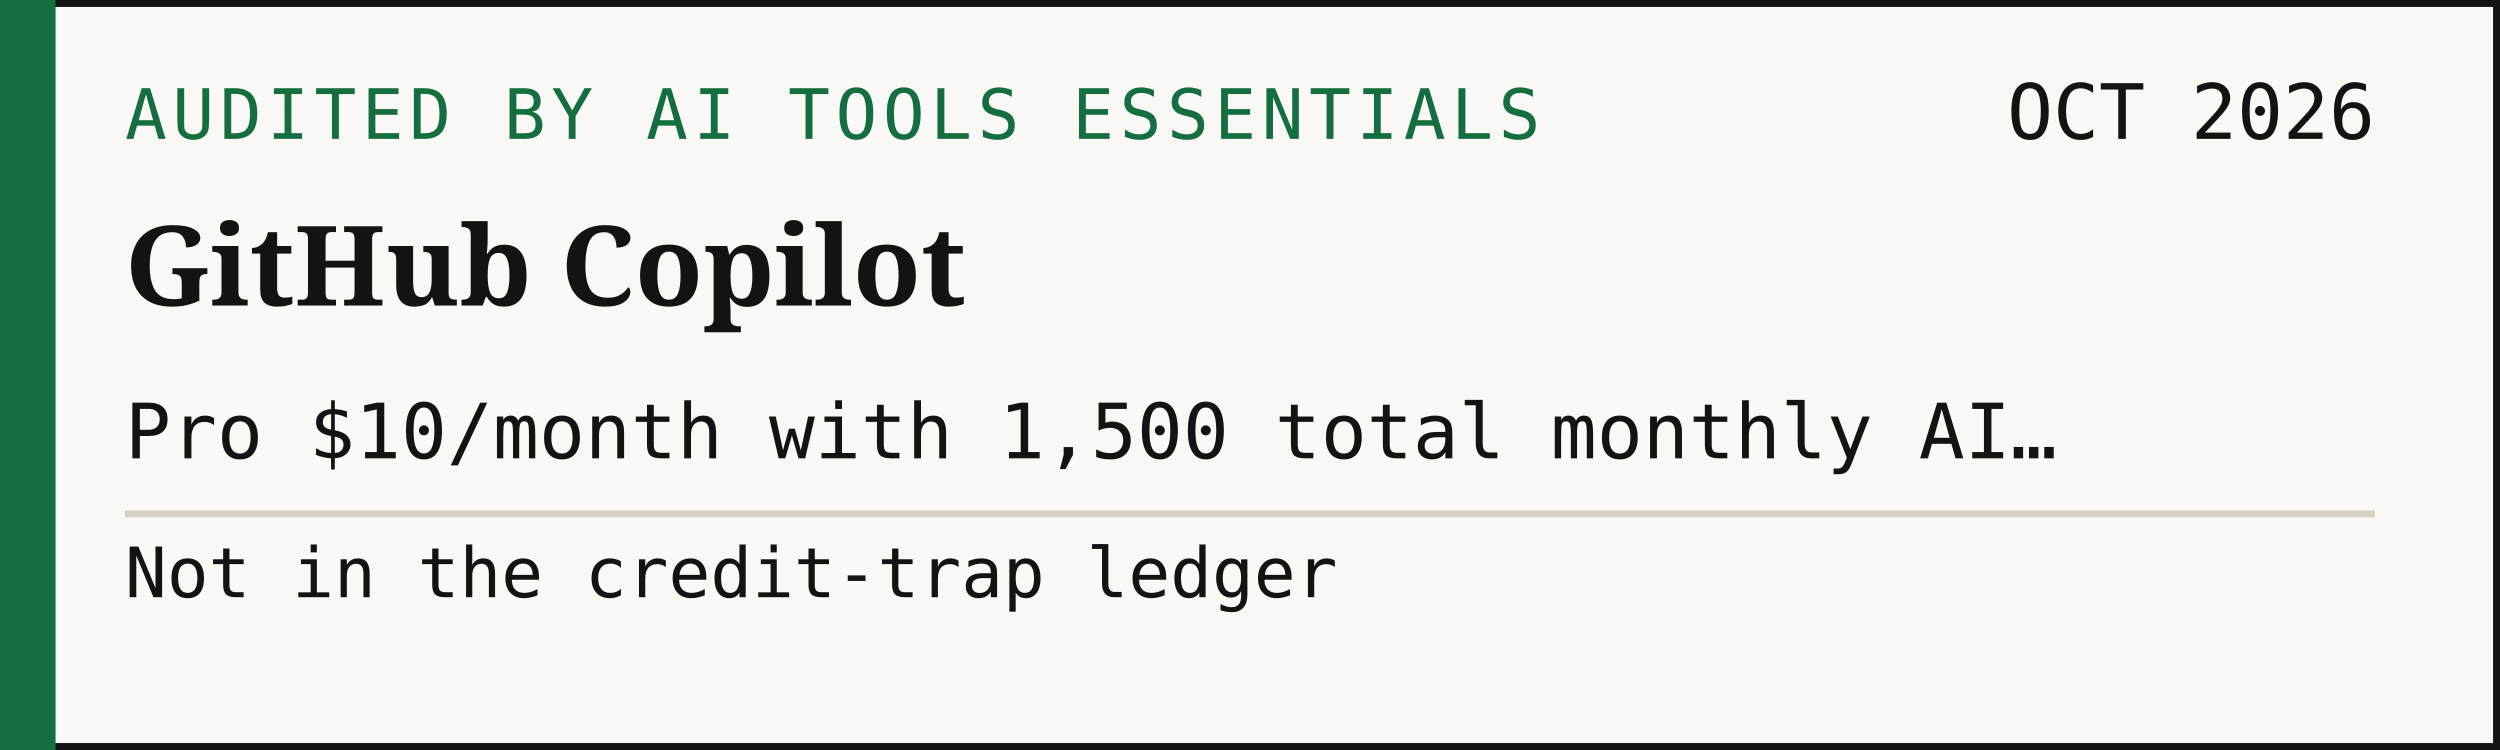
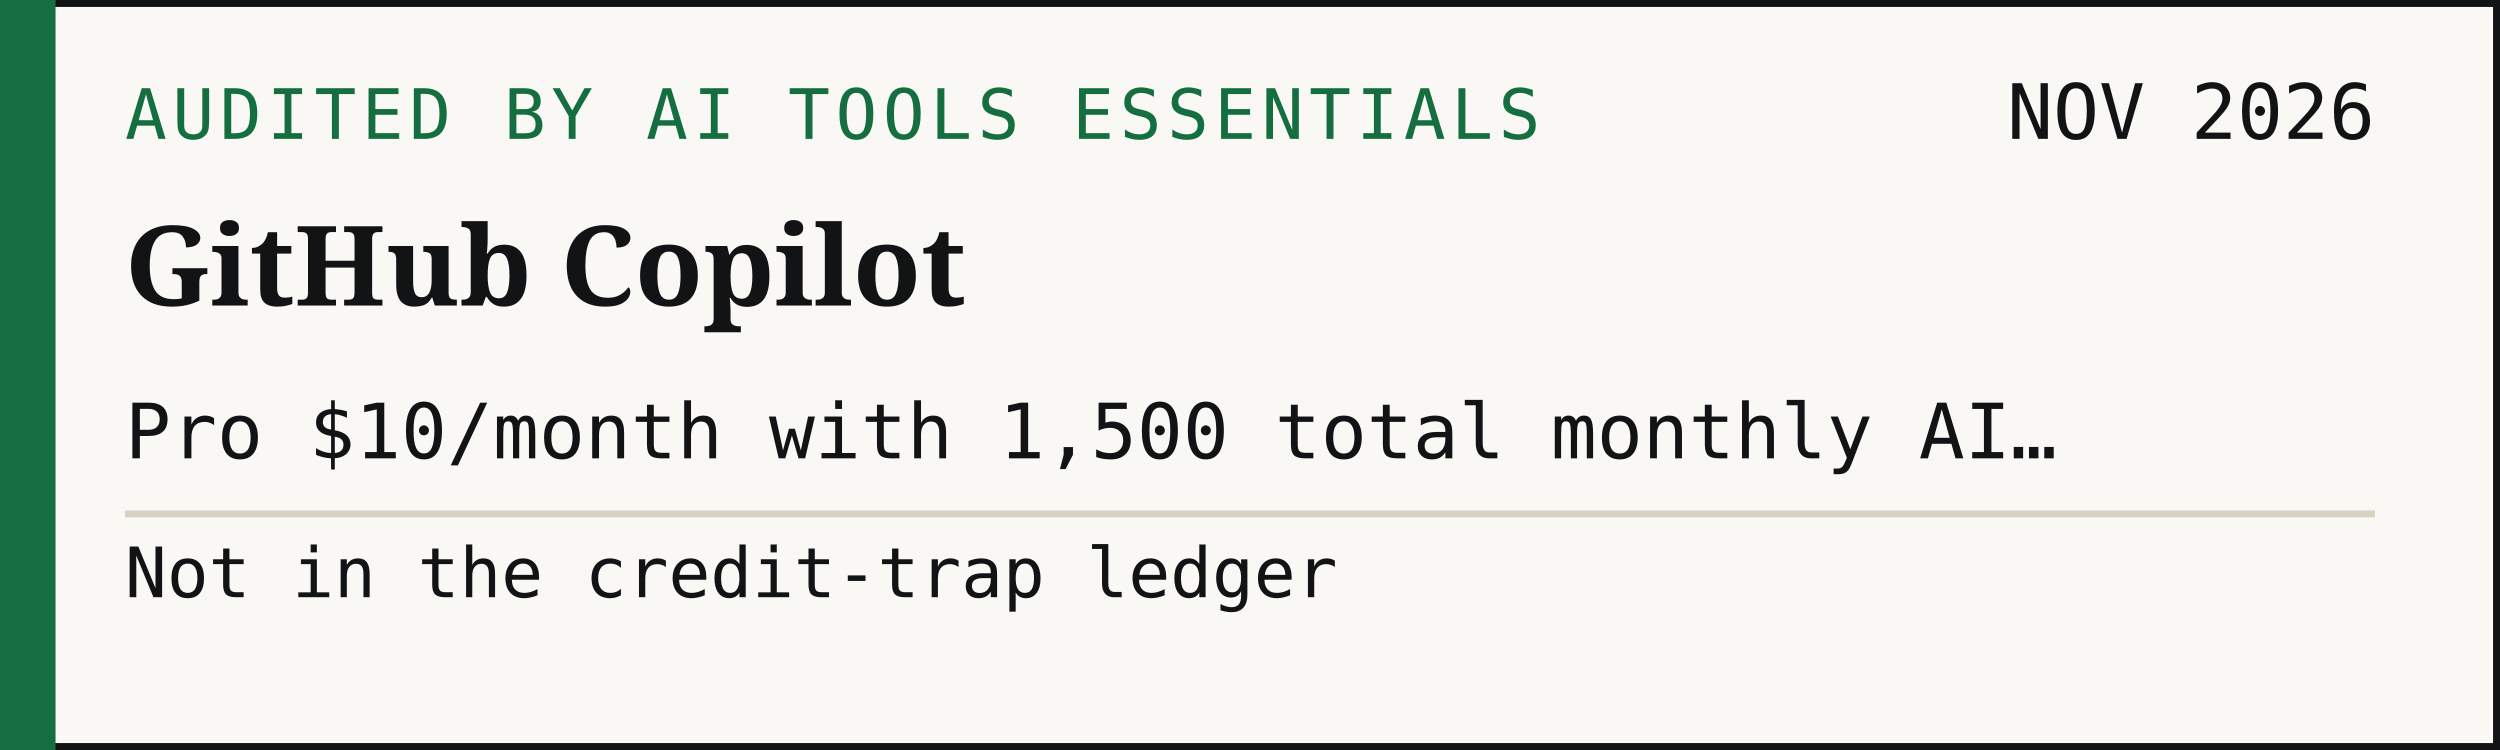
<svg xmlns="http://www.w3.org/2000/svg" width="360" height="108" viewBox="0 0 360 108" role="img" aria-label="AUDITED BY AI TOOLS ESSENTIALS — GitHub Copilot">
  <rect width="360" height="108" fill="#FAF8F5" />
  <rect x="0.5" y="0.5" width="359" height="107" fill="none" stroke="#111315" />
  <rect width="8" height="108" fill="#156E3F" />
  <text x="18" y="20" font-family="IBM Plex Mono, ui-monospace, monospace" font-size="10" letter-spacing="0.08em" fill="#156E3F">AUDITED BY AI TOOLS ESSENTIALS</text>
-   <text x="342" y="20" text-anchor="end" font-family="IBM Plex Mono, ui-monospace, monospace" font-size="11" fill="#111315">OCT 2026</text>
+   <text x="342" y="20" text-anchor="end" font-family="IBM Plex Mono, ui-monospace, monospace" font-size="11" fill="#111315">NOV 2026</text>
  <text x="18" y="44" font-family="Newsreader, Georgia, serif" font-size="16" font-weight="700" fill="#111315">GitHub Copilot</text>
  <text x="18" y="66" font-family="IBM Plex Mono, ui-monospace, monospace" font-size="11" fill="#111315">Pro $10/month with 1,500 total monthly AI…</text>
  <text x="18" y="86" font-family="IBM Plex Mono, ui-monospace, monospace" font-size="10" fill="#111315">Not in the credit-trap ledger</text>
  <line x1="18" y1="74" x2="342" y2="74" stroke="#D8D2C5" />
</svg>
